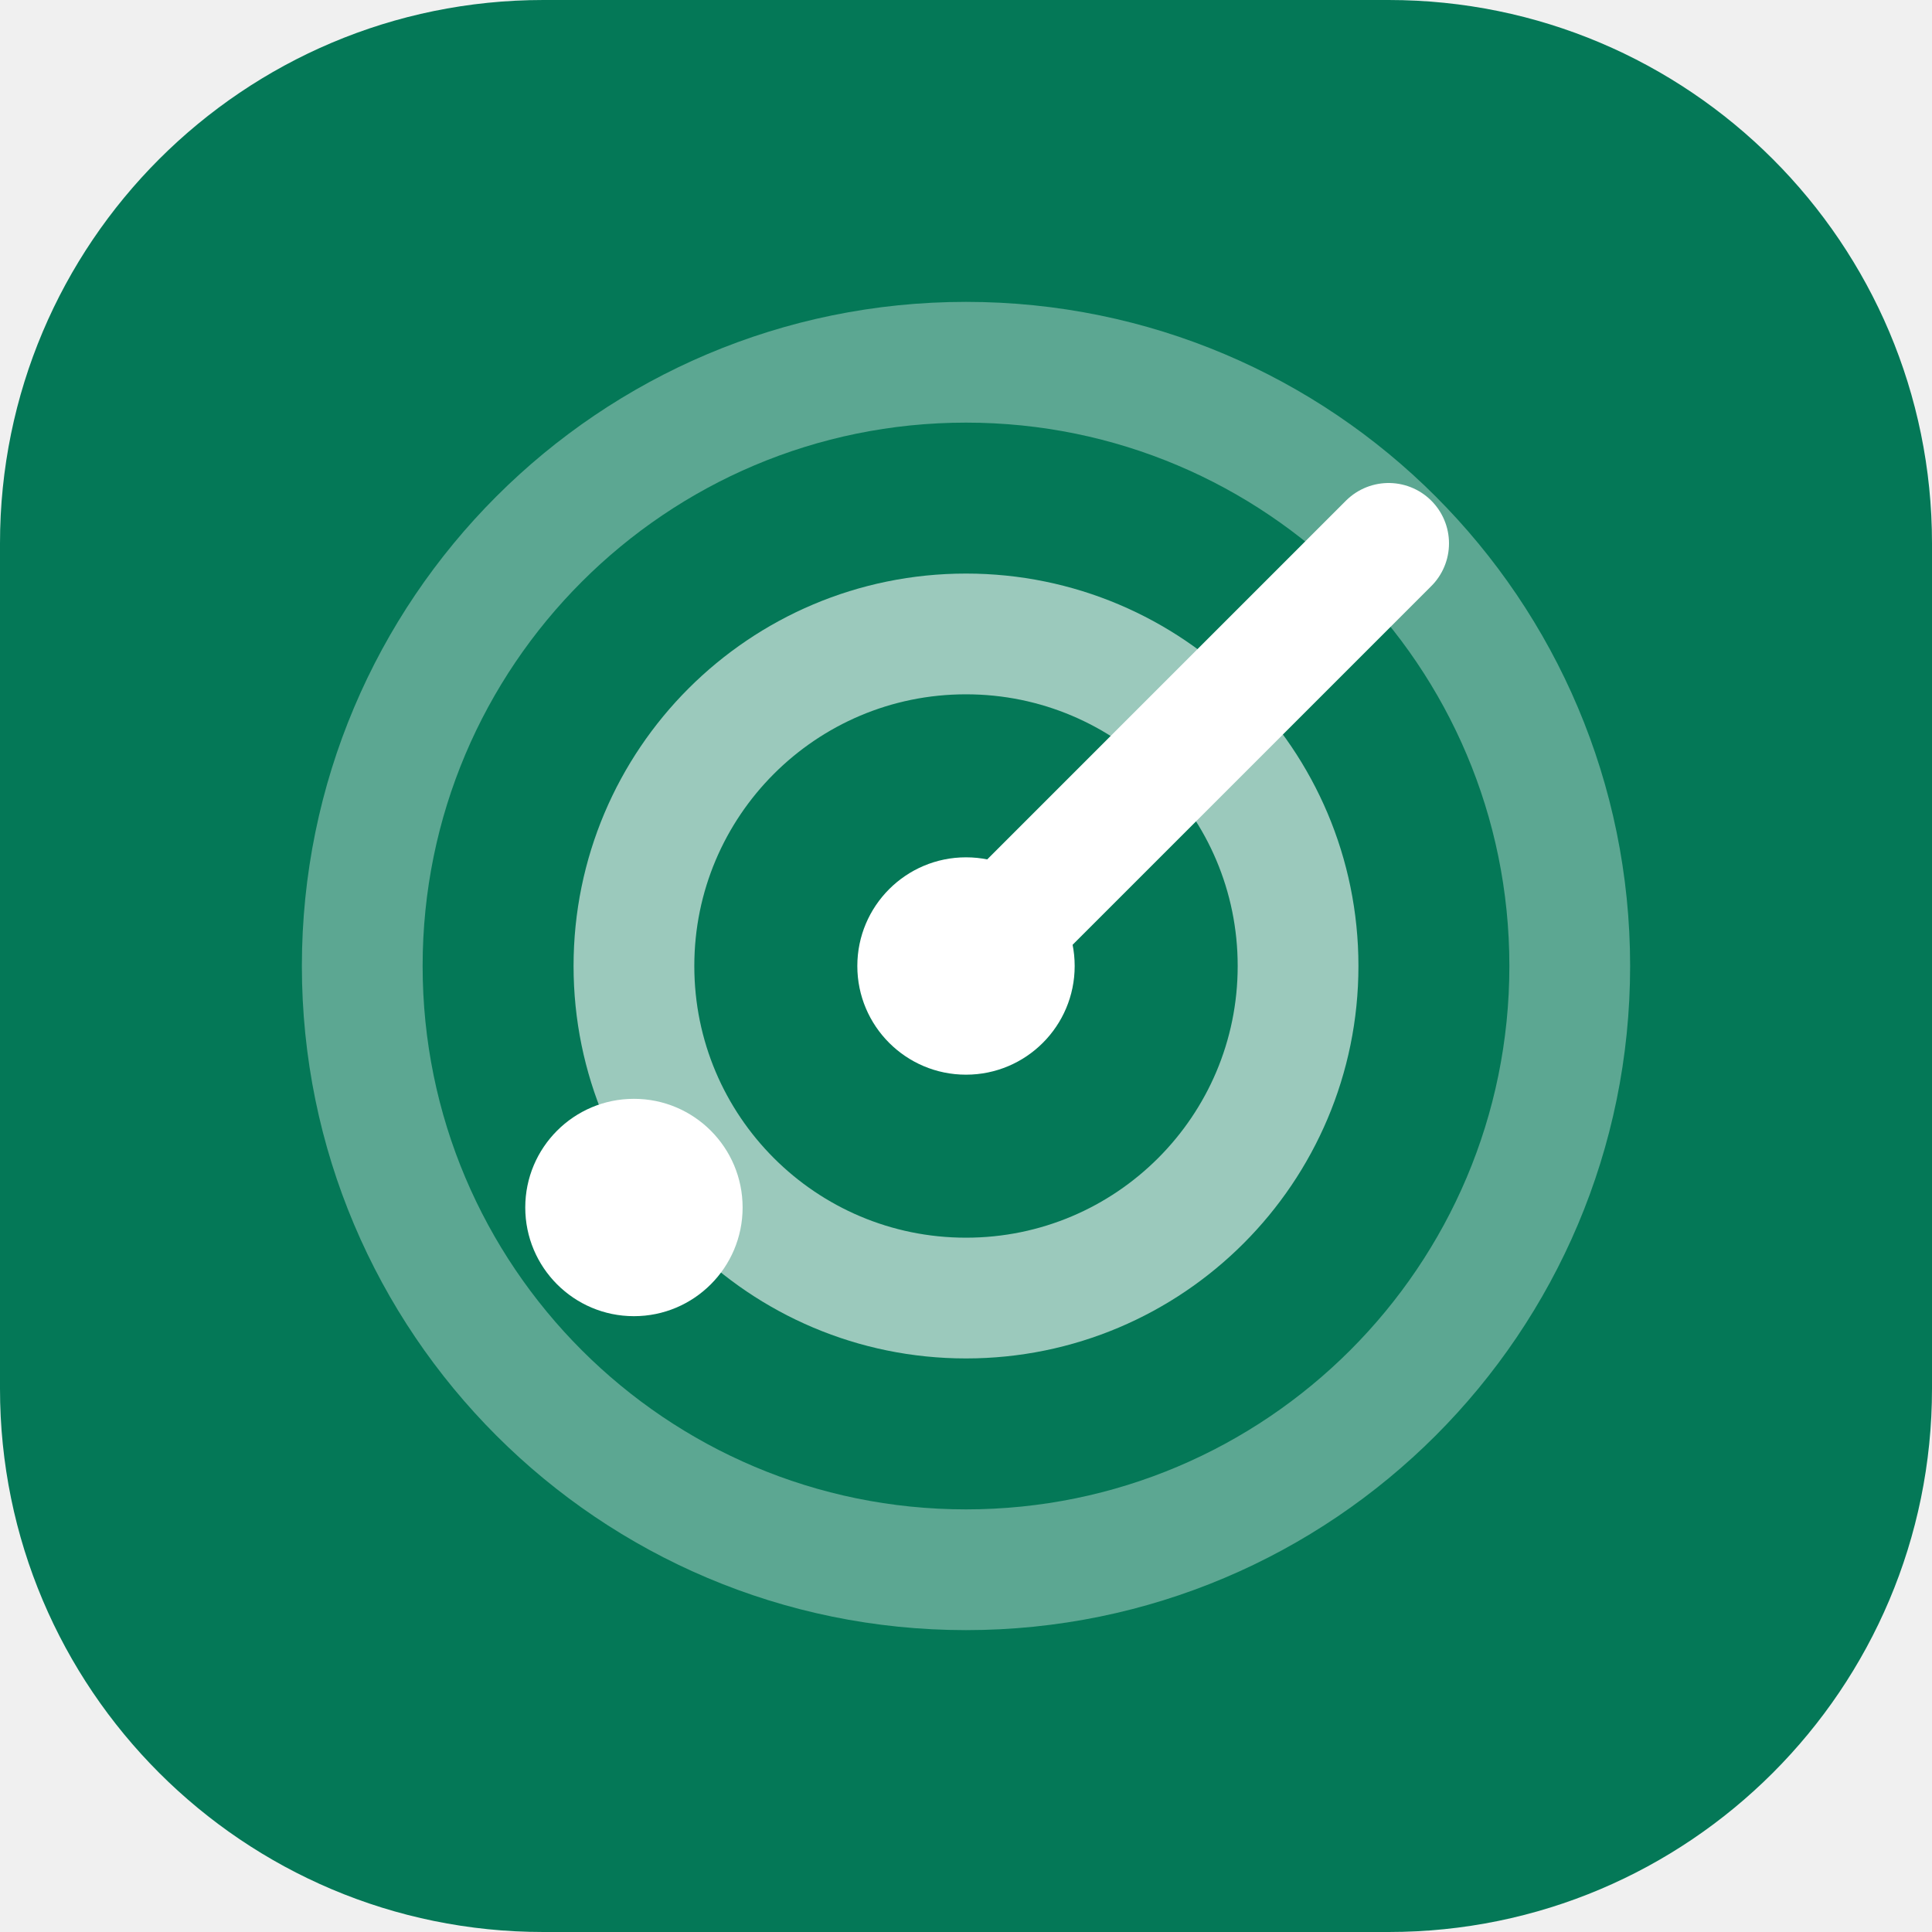
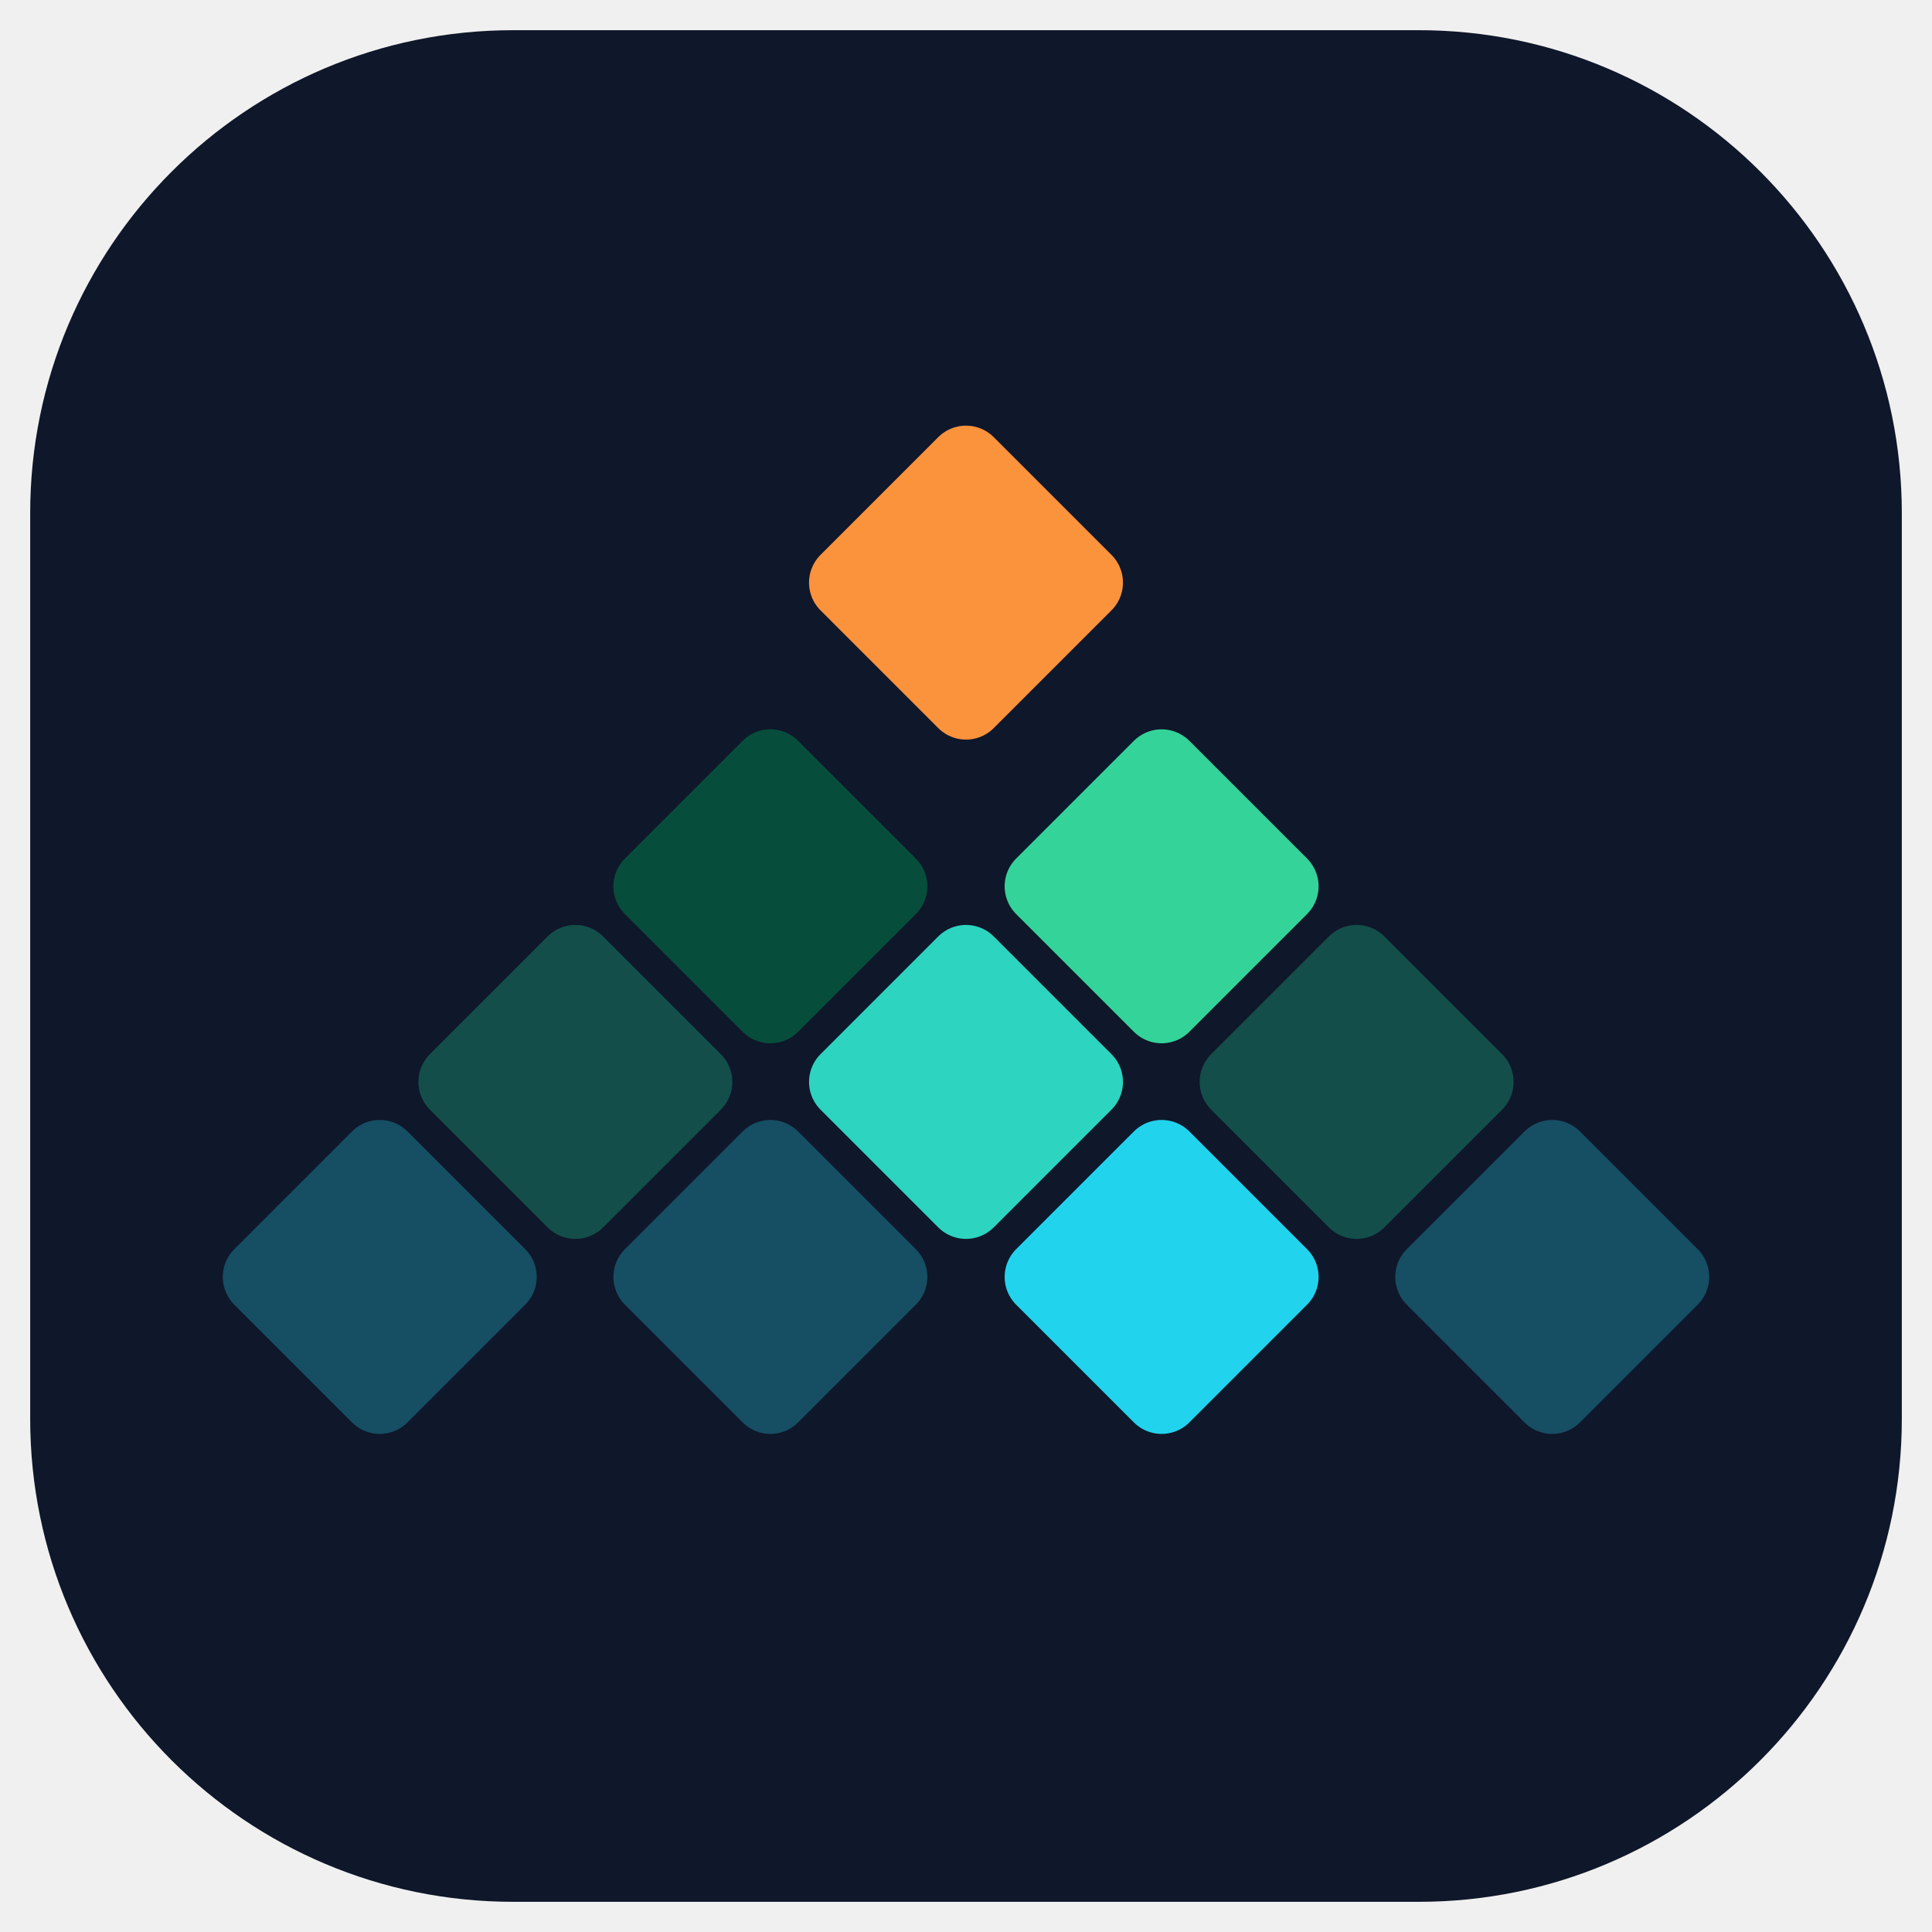
<svg xmlns="http://www.w3.org/2000/svg" viewBox="0 0 32 32">
-   <rect width="32" height="32" rx="9" fill="#047857" />
-   <g fill="none" stroke="#fff" stroke-width="2" stroke-linecap="round">
-     <circle cx="16" cy="16" r="10" opacity=".35" />
-     <circle cx="16" cy="16" r="5.5" opacity=".6" />
-     <path d="M16 16l7-7" />
+   <rect x=".5" y=".5" width="31" height="31" rx="8" fill="#0f172a" />
+   <g stroke-width="1.3" stroke-linejoin="round">
+     <path d="M6.29 19.20L8.24 21.15L6.29 23.10L4.34 21.15Z" fill="#164e63" stroke="#164e63" />
+     <path d="M12.76 19.20L14.71 21.15L12.76 23.10L10.81 21.15Z" fill="#164e63" stroke="#164e63" />
+     <path d="M19.24 19.20L21.19 21.15L19.24 23.10L17.29 21.15Z" fill="#22d3ee" stroke="#22d3ee" />
+     <path d="M25.71 19.20L27.66 21.15L25.71 23.10L23.76 21.15Z" fill="#164e63" stroke="#164e63" />
+     <path d="M9.53 15.97L11.48 17.92L9.53 19.87L7.58 17.92Z" fill="#134e4a" stroke="#134e4a" />
+     <path d="M16.0 15.97L17.95 17.92L16.0 19.87L14.05 17.92Z" fill="#2dd4bf" stroke="#2dd4bf" />
+     <path d="M22.47 15.97L24.42 17.92L22.47 19.87L20.52 17.92Z" fill="#134e4a" stroke="#134e4a" />
+     <path d="M12.76 12.73L14.71 14.68L12.76 16.63L10.81 14.68Z" fill="#064e3b" stroke="#064e3b" />
+     <path d="M19.24 12.73L21.19 14.68L19.24 16.63L17.29 14.68Z" fill="#34d399" stroke="#34d399" />
+     <path d="M16.0 7.70L17.95 9.65L16.0 11.60L14.05 9.65Z" fill="#fb923c" stroke="#fb923c" />
  </g>
-   <circle cx="16" cy="16" r="1.8" fill="#fff" />
-   <circle cx="10.5" cy="20" r="1.8" fill="#fff" />
</svg>
